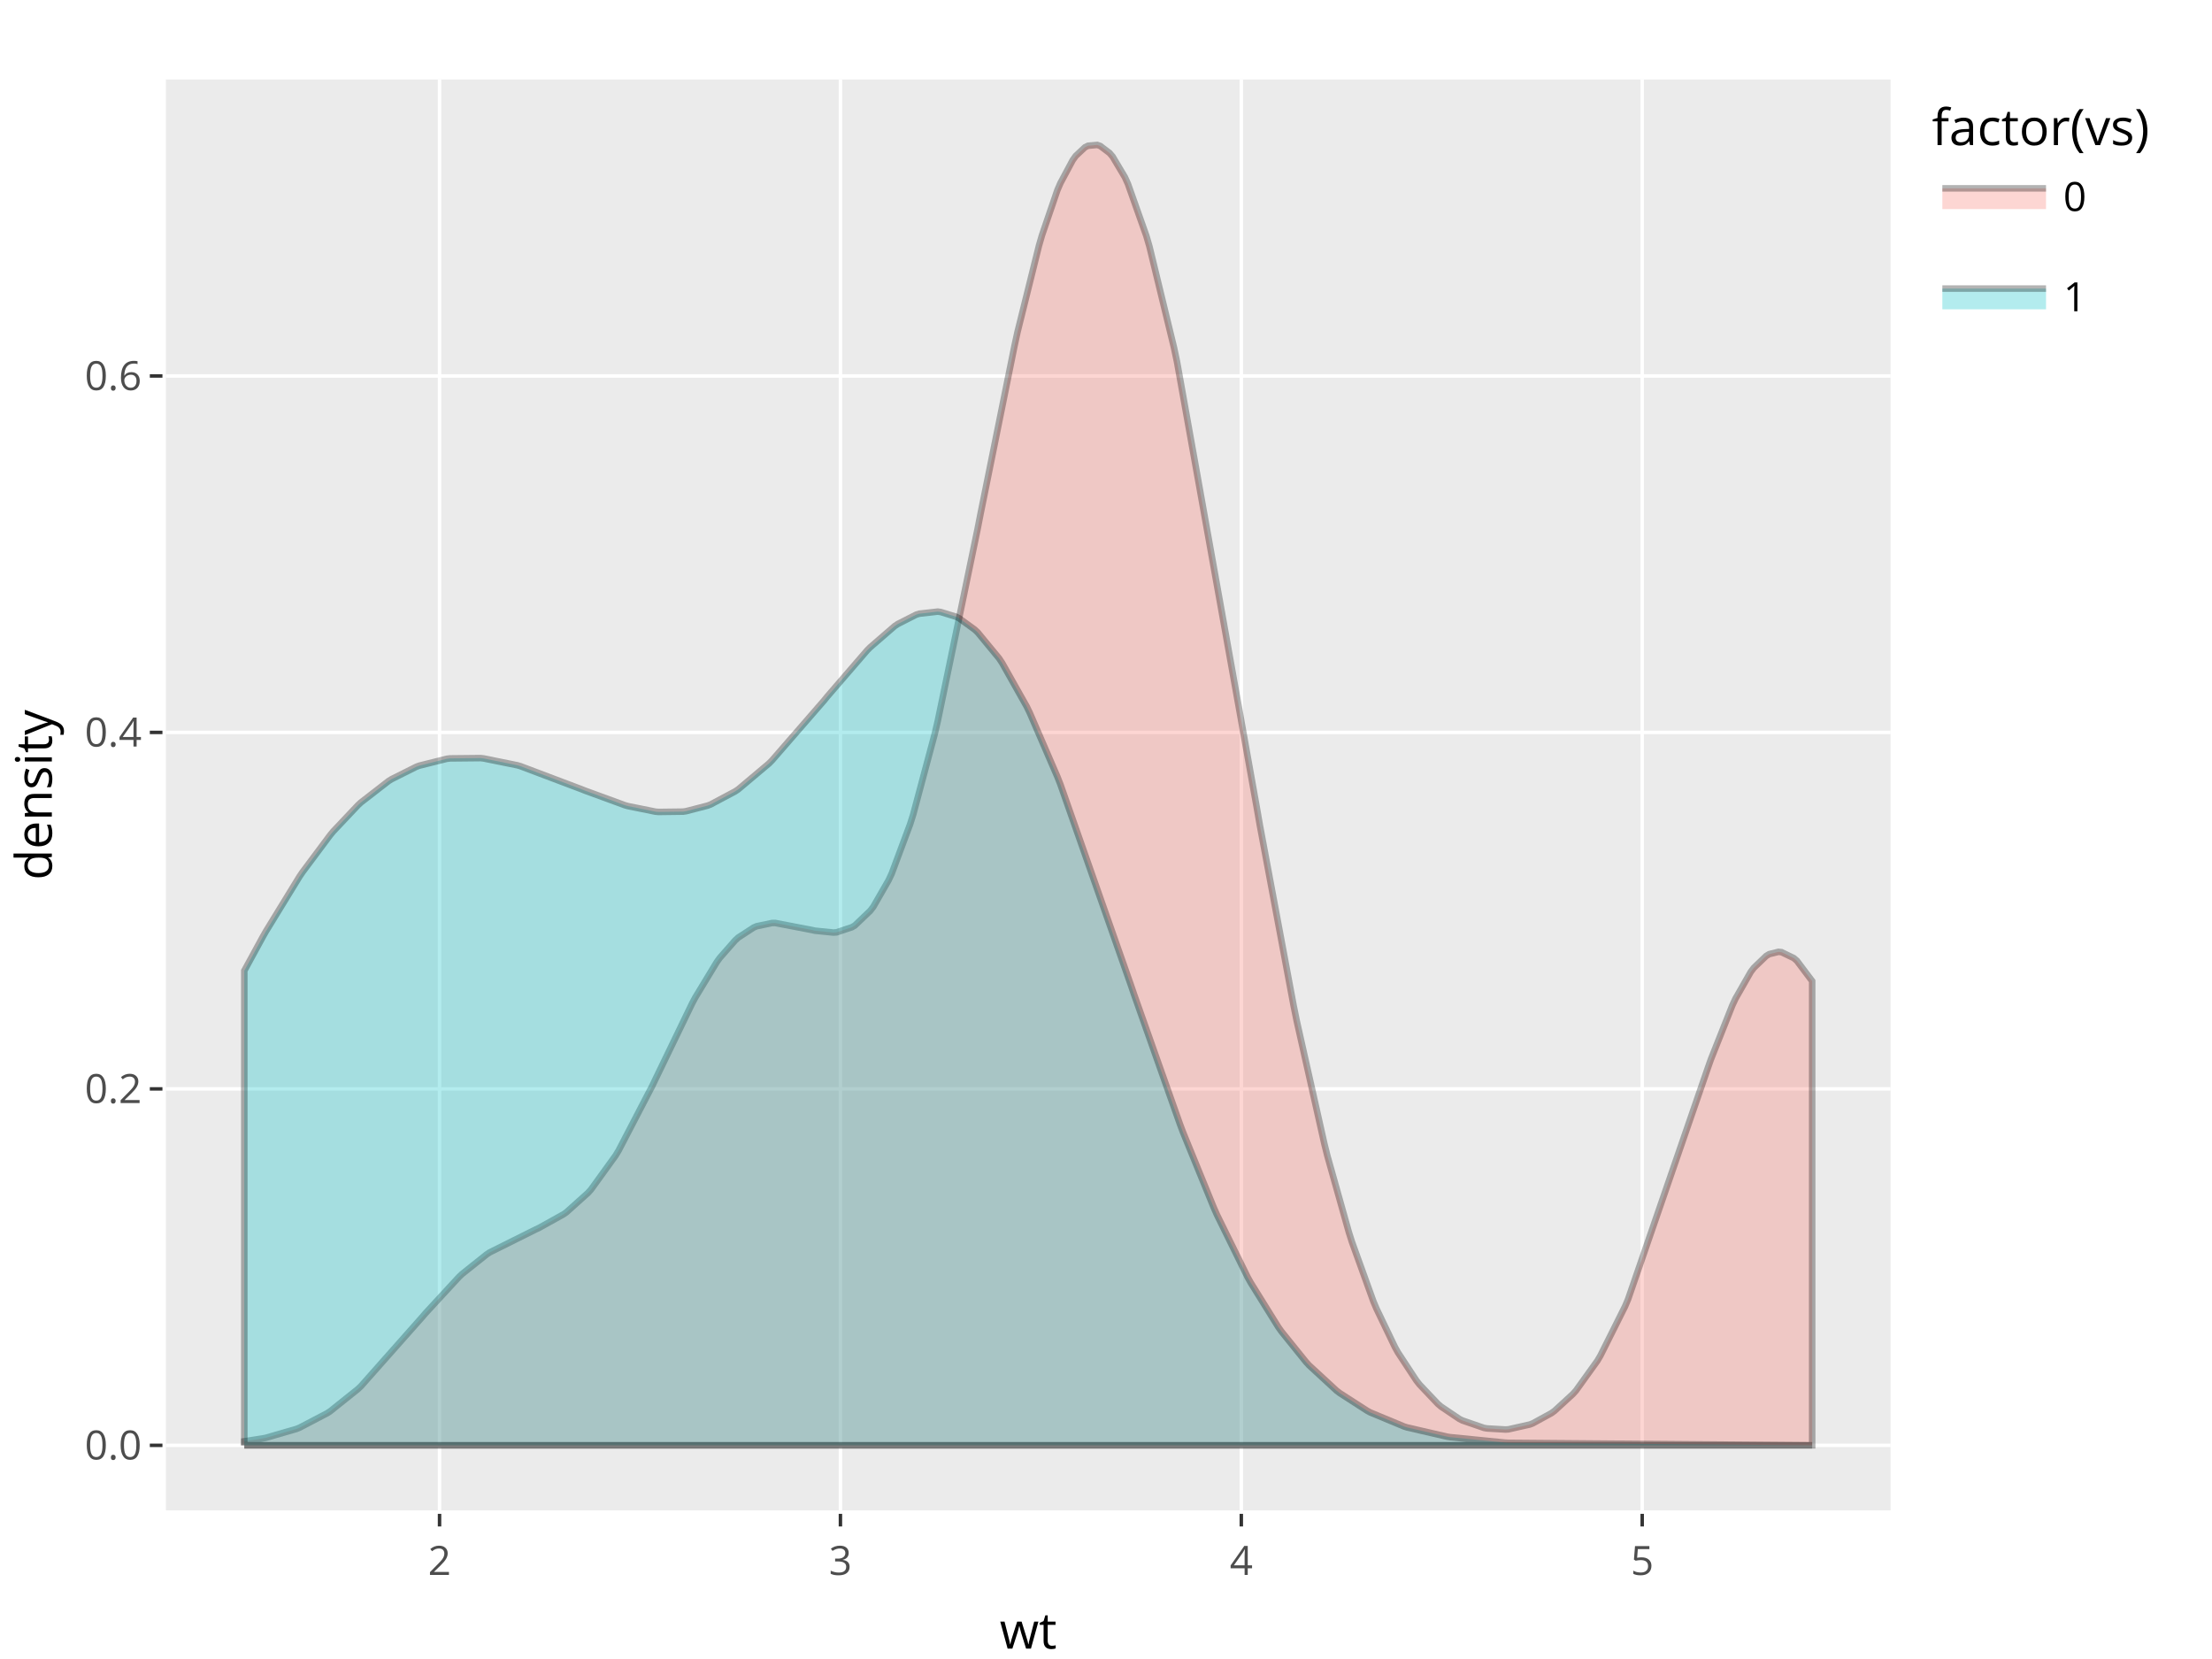
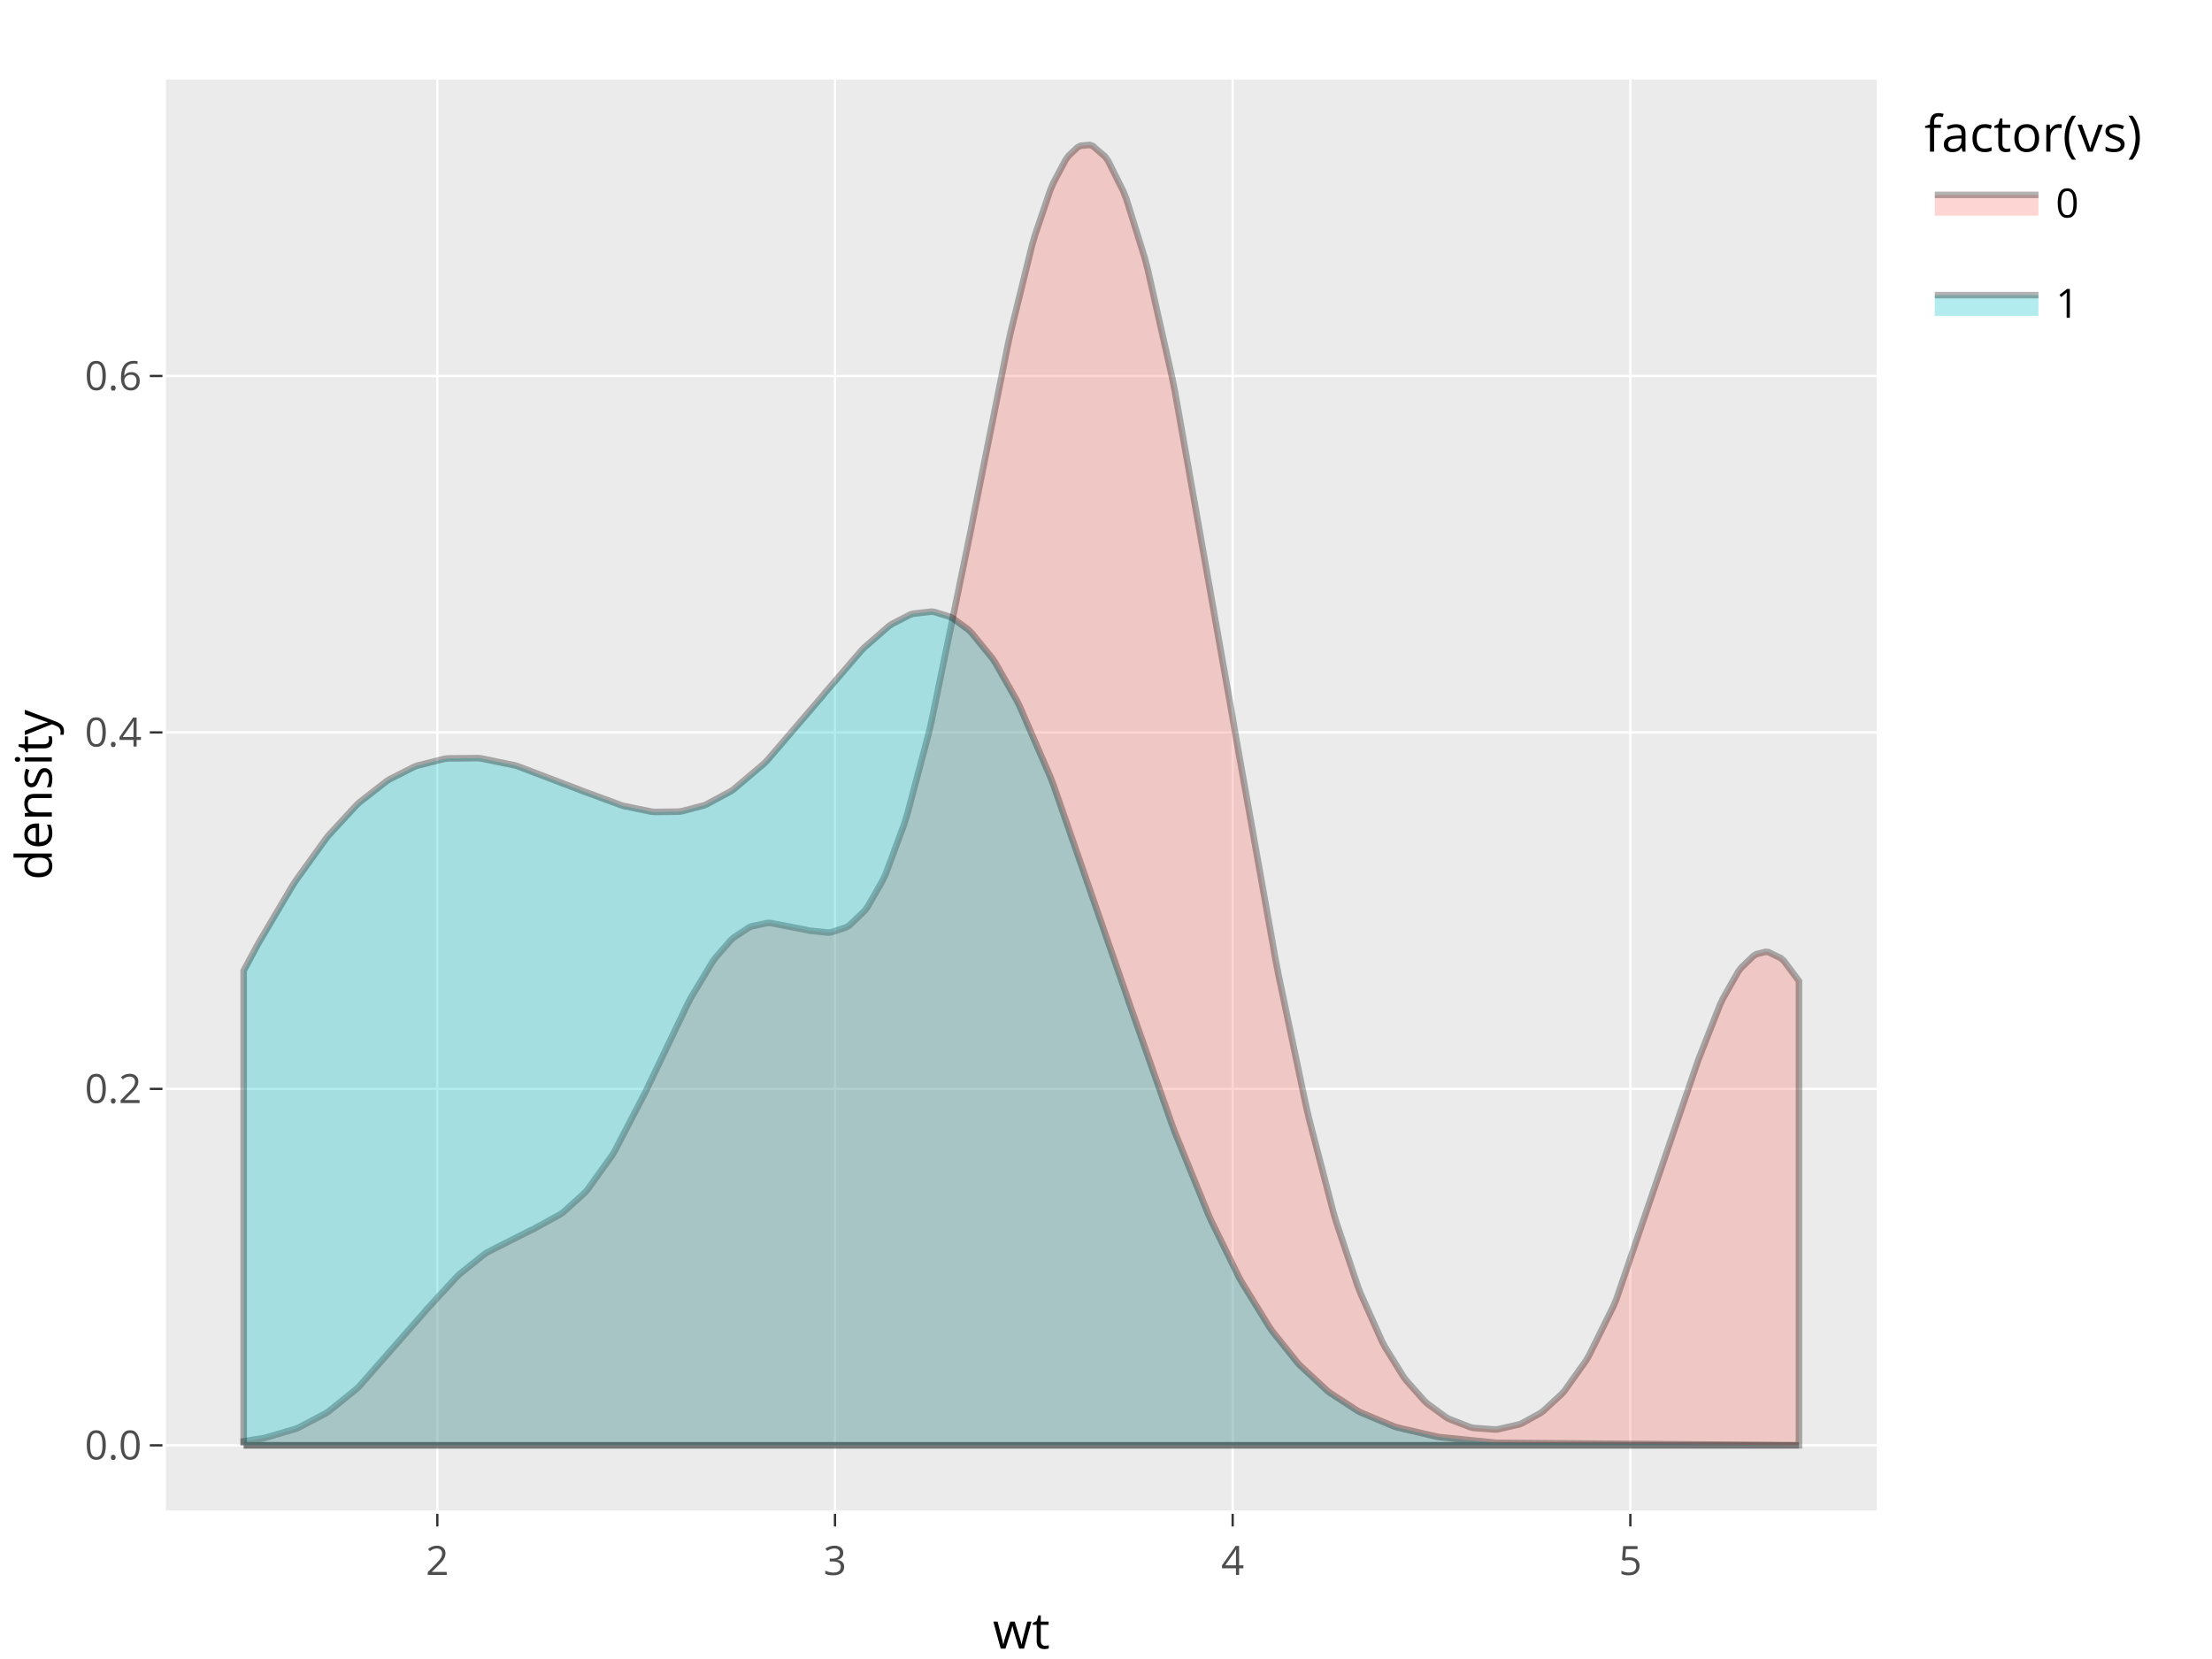
<svg xmlns="http://www.w3.org/2000/svg" class="main-svg" width="640" height="480" style="" viewBox="0 0 640 480">
  <rect x="0" y="0" width="640" height="480" style="fill: rgb(255, 255, 255); fill-opacity: 1;" />
  <defs id="defs-">
    <g class="clips">
      <clipPath id="clipxyplot" class="plotclip">
-         <rect width="499" height="414" />
+         <rect width="495" height="414" />
      </clipPath>
      <clipPath class="axesclip" id="clipx">
-         <rect x="48" y="0" width="499" height="480" />
+         <rect x="48" y="0" width="495" height="480" />
      </clipPath>
      <clipPath class="axesclip" id="clipy">
        <rect x="0" y="23" width="640" height="414" />
      </clipPath>
      <clipPath class="axesclip" id="clipxy">
-         <rect x="48" y="23" width="499" height="414" />
+         <rect x="48" y="23" width="495" height="414" />
      </clipPath>
    </g>
    <g class="gradients" />
    <g class="patterns" />
  </defs>
  <g class="bglayer">
-     <rect class="bg" x="48" y="23" width="499" height="414" style="fill: rgb(235, 235, 235); fill-opacity: 1; stroke-width: 0;" />
+     <rect class="bg" x="48" y="23" width="495" height="414" style="fill: rgb(235, 235, 235); fill-opacity: 1; stroke-width: 0;" />
  </g>
  <g class="layer-below">
    <g class="imagelayer" />
-     <g class="shapelayer">
-       <path data-index="0" fill-rule="evenodd" d="M48,437H547V23H48Z" style="opacity: 1; stroke: rgb(0, 0, 0); stroke-opacity: 0; fill: rgb(0, 0, 0); fill-opacity: 0; stroke-width: 0px;" />
-     </g>
+     <g class="shapelayer" />
  </g>
  <g class="cartesianlayer">
    <g class="subplot xy">
      <g class="layer-subplot">
        <g class="shapelayer" />
        <g class="imagelayer" />
      </g>
+       <g class="minor-gridlayer">
+         <g class="x" />
+         <g class="y" />
+       </g>
      <g class="gridlayer">
        <g class="x">
-           <path class="xgrid crisp" transform="translate(127.17,0)" d="M0,23v414" style="stroke: rgb(255, 255, 255); stroke-opacity: 1; stroke-width: 1px;" />
-           <path class="xgrid crisp" transform="translate(243.16,0)" d="M0,23v414" style="stroke: rgb(255, 255, 255); stroke-opacity: 1; stroke-width: 1px;" />
-           <path class="xgrid crisp" transform="translate(359.15,0)" d="M0,23v414" style="stroke: rgb(255, 255, 255); stroke-opacity: 1; stroke-width: 1px;" />
-           <path class="xgrid crisp" transform="translate(475.14,0)" d="M0,23v414" style="stroke: rgb(255, 255, 255); stroke-opacity: 1; stroke-width: 1px;" />
+           <path class="xgrid crisp" transform="translate(126.53,0)" d="M0,23v414" style="stroke: rgb(255, 255, 255); stroke-opacity: 1; stroke-width: 0.664px;" />
+           <path class="xgrid crisp" transform="translate(241.59,0)" d="M0,23v414" style="stroke: rgb(255, 255, 255); stroke-opacity: 1; stroke-width: 0.664px;" />
+           <path class="xgrid crisp" transform="translate(356.65,0)" d="M0,23v414" style="stroke: rgb(255, 255, 255); stroke-opacity: 1; stroke-width: 0.664px;" />
+           <path class="xgrid crisp" transform="translate(471.71,0)" d="M0,23v414" style="stroke: rgb(255, 255, 255); stroke-opacity: 1; stroke-width: 0.664px;" />
        </g>
        <g class="y">
-           <path class="ygrid crisp" transform="translate(0,418.18)" d="M48,0h499" style="stroke: rgb(255, 255, 255); stroke-opacity: 1; stroke-width: 1px;" />
-           <path class="ygrid crisp" transform="translate(0,315.05)" d="M48,0h499" style="stroke: rgb(255, 255, 255); stroke-opacity: 1; stroke-width: 1px;" />
-           <path class="ygrid crisp" transform="translate(0,211.91)" d="M48,0h499" style="stroke: rgb(255, 255, 255); stroke-opacity: 1; stroke-width: 1px;" />
-           <path class="ygrid crisp" transform="translate(0,108.78)" d="M48,0h499" style="stroke: rgb(255, 255, 255); stroke-opacity: 1; stroke-width: 1px;" />
+           <path class="ygrid crisp" transform="translate(0,418.18)" d="M48,0h495" style="stroke: rgb(255, 255, 255); stroke-opacity: 1; stroke-width: 0.664px;" />
+           <path class="ygrid crisp" transform="translate(0,315.05)" d="M48,0h495" style="stroke: rgb(255, 255, 255); stroke-opacity: 1; stroke-width: 0.664px;" />
+           <path class="ygrid crisp" transform="translate(0,211.91)" d="M48,0h495" style="stroke: rgb(255, 255, 255); stroke-opacity: 1; stroke-width: 0.664px;" />
+           <path class="ygrid crisp" transform="translate(0,108.78)" d="M48,0h495" style="stroke: rgb(255, 255, 255); stroke-opacity: 1; stroke-width: 0.664px;" />
        </g>
      </g>
      <g class="zerolinelayer" />
      <path class="xlines-below" />
      <path class="ylines-below" />
      <g class="overlines-below" />
      <g class="xaxislayer-below" />
      <g class="yaxislayer-below" />
      <g class="overaxes-below" />
      <g class="plot" transform="translate(48,23)" clip-path="url(#clipxyplot)">
        <g class="scatterlayer mlayer">
          <g class="trace scatter trace-vdiffr-plotly-1" style="stroke-miterlimit: 2; opacity: 1;">
            <g class="fills">
              <g>
-                 <path class="js-fill" d="M22.68,395.18L476.32,395.18L476.32,260.86L471.88,254.96L470.99,254.2L467.44,252.49L466.55,252.4L463.89,253.06L463,253.6L459.45,257.01L458.56,258.18L454.12,265.96L453.24,267.84L447.02,283.49L446.13,286.02L423.05,352.92L422.17,355L415.06,369.21L414.18,370.71L407.96,379.37L407.07,380.36L401.75,385.24L400.86,385.88L395.53,388.8L394.65,389.15L388.43,390.55L387.54,390.6L382.22,390.29L381.33,390.13L375.12,387.99L374.23,387.54L368.9,383.95L368.01,383.18L362.69,377.56L361.8,376.43L356.47,368.32L355.59,366.74L350.26,355.65L349.37,353.54L343.16,336.33L342.27,333.53L336.05,311.42L335.17,307.89L327.18,272.36L326.29,267.99L316.52,215.8L315.64,210.74L292.56,81.76L291.67,77.56L284.57,48.32L283.68,45.26L278.35,30.22L277.46,28.25L273.91,22.3L273.03,21.27L270.36,19.25L269.47,18.93L266.81,19.17L265.92,19.61L263.26,22.1L262.37,23.34L258.82,29.97L257.93,32.03L253.49,45.03L252.61,48.06L246.39,73.1L245.51,77.14L235.74,125.48L234.85,130.04L223.31,185.68L222.42,189.45L216.21,212.68L215.32,215.49L210,229.75L209.11,231.66L204.67,239.38L203.78,240.53L199.34,244.77L198.45,245.29L194.02,246.76L193.13,246.82L187.8,246.28L186.91,246.08L176.26,244.04L175.37,244.06L170.93,244.99L170.05,245.37L165.61,248.26L164.72,249.07L160.28,254.12L159.39,255.35L153.18,265.59L152.29,267.25L141.64,289.26L140.75,291.13L130.99,309.88L130.1,311.35L123,321.17L122.11,322.16L115.89,327.74L115.01,328.35L107.91,332.3L107.02,332.71L93.7,339.35L92.81,339.94L85.71,345.6L84.82,346.44L75.06,357.02L74.17,358.06L56.42,378.09L55.53,378.93L47.54,385.32L46.65,385.9L38.66,390.08L37.77,390.44L28.9,393.01L28.01,393.18L22.68,394.01L22.68,395.18Z" style="fill: rgb(248, 118, 109); fill-opacity: 0.3; stroke-width: 0;" />
+                 <path class="js-fill" d="M22.5,395.18L472.5,395.18L472.5,260.86L468.1,254.96L467.22,254.2L463.69,252.49L462.81,252.4L460.17,253.06L459.29,253.6L455.77,257.01L454.89,258.18L450.48,265.96L449.6,267.84L443.44,283.49L442.56,286.02L419.66,352.92L418.78,355L411.74,369.21L410.86,370.71L404.69,379.37L403.81,380.36L398.53,385.24L397.65,385.88L392.36,388.8L391.48,389.15L385.32,390.55L384.44,390.6L378.27,390.13L377.39,389.93L371.23,387.54L370.35,387.04L365.06,383.18L364.18,382.38L358.9,376.43L358.02,375.25L352.73,366.74L351.85,365.08L345.69,351.32L344.81,349.04L338.64,330.66L337.76,327.66L330.72,300.59L329.84,296.81L321.91,259.08L321.03,254.5L309.58,190.22L308.7,185.04L291.97,90.43L291.09,86.05L284.05,54.84L283.17,51.49L277.88,34.55L277,32.32L272.6,23.51L271.72,22.3L268.19,19.25L267.31,18.93L264.67,19.17L263.79,19.61L261.15,22.1L260.27,23.34L256.75,29.97L255.87,32.03L251.46,45.03L250.58,48.06L244.42,73.1L243.54,77.14L233.85,125.48L232.97,130.04L221.52,185.68L220.64,189.45L214.48,212.68L213.6,215.49L208.31,229.75L207.43,231.66L203.03,239.38L202.15,240.53L197.74,244.77L196.86,245.29L192.46,246.76L191.58,246.82L186.3,246.28L185.42,246.08L174.85,244.04L173.97,244.06L169.56,244.99L168.68,245.37L164.28,248.26L163.4,249.07L159,254.12L158.12,255.35L151.95,265.59L151.07,267.25L139.62,291.13L138.74,292.98L129.94,309.88L129.06,311.35L122.01,321.17L121.13,322.16L114.97,327.74L114.09,328.35L106.16,332.71L105.28,333.1L92.95,339.35L92.07,339.94L85.02,345.6L84.14,346.44L75.34,355.97L74.46,357.02L55.96,378.09L55.08,378.93L47.16,385.32L46.28,385.9L38.35,390.08L37.47,390.44L28.66,393.01L27.78,393.18L22.5,394.01L22.5,395.18Z" style="fill: rgb(248, 118, 109); fill-opacity: 0.3; stroke-width: 0;" />
              </g>
            </g>
            <g class="errorbars" />
            <g class="lines">
-               <path class="js-line" d="M22.68,395.18L476.32,395.18L476.32,260.86L471.88,254.96L470.99,254.2L467.44,252.49L466.55,252.4L463.89,253.06L463,253.6L459.45,257.01L458.56,258.18L454.12,265.96L453.24,267.84L447.02,283.49L446.13,286.02L423.05,352.92L422.17,355L415.06,369.21L414.18,370.71L407.96,379.37L407.07,380.36L401.75,385.24L400.86,385.88L395.53,388.8L394.65,389.15L388.43,390.55L387.54,390.6L382.22,390.29L381.33,390.13L375.12,387.99L374.23,387.54L368.9,383.95L368.01,383.18L362.69,377.56L361.8,376.43L356.47,368.32L355.59,366.74L350.26,355.65L349.37,353.54L343.16,336.33L342.27,333.53L336.05,311.42L335.17,307.89L327.18,272.36L326.29,267.99L316.52,215.8L315.64,210.74L292.56,81.76L291.67,77.56L284.57,48.32L283.68,45.26L278.35,30.22L277.46,28.25L273.91,22.3L273.03,21.27L270.36,19.25L269.47,18.93L266.81,19.17L265.92,19.61L263.26,22.1L262.37,23.34L258.82,29.97L257.93,32.03L253.49,45.03L252.61,48.06L246.39,73.1L245.51,77.14L235.74,125.48L234.85,130.04L223.31,185.68L222.42,189.45L216.21,212.68L215.32,215.49L210,229.75L209.11,231.66L204.67,239.38L203.78,240.53L199.34,244.77L198.45,245.29L194.02,246.76L193.13,246.82L187.8,246.28L186.91,246.08L176.26,244.04L175.37,244.06L170.93,244.99L170.05,245.37L165.61,248.26L164.72,249.07L160.28,254.12L159.39,255.35L153.18,265.59L152.29,267.25L141.64,289.26L140.75,291.13L130.99,309.88L130.1,311.35L123,321.17L122.11,322.16L115.89,327.74L115.01,328.35L107.91,332.3L107.02,332.71L93.7,339.35L92.81,339.94L85.71,345.6L84.82,346.44L75.06,357.02L74.17,358.06L56.42,378.09L55.53,378.93L47.54,385.32L46.65,385.9L38.66,390.08L37.77,390.44L28.9,393.01L28.01,393.18L22.68,394.01L22.68,395.18" style="vector-effect: non-scaling-stroke; fill: none; stroke: rgb(0, 0, 0); stroke-opacity: 0.3; stroke-width: 1.89px; opacity: 1;" />
+               <path class="js-line" d="M22.5,395.18L472.5,395.18L472.5,260.86L468.1,254.96L467.22,254.2L463.69,252.49L462.81,252.4L460.17,253.06L459.29,253.6L455.77,257.01L454.89,258.18L450.48,265.96L449.6,267.84L443.44,283.49L442.56,286.02L419.66,352.92L418.78,355L411.74,369.21L410.86,370.71L404.69,379.37L403.81,380.36L398.53,385.24L397.65,385.88L392.36,388.8L391.48,389.15L385.32,390.55L384.44,390.6L378.27,390.13L377.39,389.93L371.23,387.54L370.35,387.04L365.06,383.18L364.18,382.38L358.9,376.43L358.02,375.25L352.73,366.74L351.85,365.08L345.69,351.32L344.81,349.04L338.64,330.66L337.76,327.66L330.72,300.59L329.84,296.81L321.91,259.08L321.03,254.5L309.58,190.22L308.7,185.04L291.97,90.43L291.09,86.05L284.05,54.84L283.17,51.49L277.88,34.55L277,32.32L272.6,23.51L271.72,22.3L268.19,19.25L267.31,18.93L264.67,19.17L263.79,19.61L261.15,22.1L260.27,23.34L256.75,29.97L255.87,32.03L251.46,45.03L250.58,48.06L244.42,73.1L243.54,77.14L233.85,125.48L232.97,130.04L221.52,185.68L220.64,189.45L214.48,212.68L213.6,215.49L208.31,229.75L207.43,231.66L203.03,239.38L202.15,240.53L197.74,244.77L196.86,245.29L192.46,246.76L191.58,246.82L186.3,246.28L185.42,246.08L174.85,244.04L173.97,244.06L169.56,244.99L168.68,245.37L164.28,248.26L163.4,249.07L159,254.12L158.12,255.35L151.95,265.59L151.07,267.25L139.62,291.13L138.74,292.98L129.94,309.88L129.06,311.35L122.01,321.17L121.13,322.16L114.97,327.74L114.09,328.35L106.16,332.71L105.28,333.1L92.95,339.35L92.07,339.94L85.02,345.6L84.14,346.44L75.34,355.97L74.46,357.02L55.96,378.09L55.08,378.93L47.16,385.32L46.28,385.9L38.35,390.08L37.47,390.44L28.66,393.01L27.78,393.18L22.5,394.01L22.5,395.18" style="vector-effect: none; fill: none; stroke: rgb(0, 0, 0); stroke-opacity: 0.3; stroke-width: 1.89px; opacity: 1;" />
            </g>
            <g class="points" />
            <g class="text" />
          </g>
          <g class="trace scatter trace-vdiffr-plotly-2" style="stroke-miterlimit: 2; opacity: 1;">
            <g class="fills">
              <g>
-                 <path class="js-fill" d="M22.68,395.18L476.32,395.18L388.43,394.45L387.54,394.4L371.56,392.81L370.68,392.67L359.14,390.01L358.25,389.73L348.48,385.67L347.6,385.2L339.61,380.05L338.72,379.37L330.73,372L329.84,371.02L322.74,362.21L321.85,360.95L313.86,348.1L312.97,346.5L304.1,328.47L303.21,326.46L294.33,304.71L293.44,302.36L280.13,264.74L279.24,262.12L258.82,203.98L257.93,201.72L249.94,183.24L249.06,181.42L241.95,168.81L241.07,167.48L234.85,159.94L233.96,159.12L229.53,155.9L228.64,155.45L224.2,154.08L223.31,153.96L217.99,154.56L217.1,154.83L211.77,157.54L210.88,158.13L203.78,164.28L202.89,165.17L191.35,178.54L190.47,179.63L175.37,197.01L174.49,197.9L165.61,205.37L164.72,205.97L157.62,209.75L156.73,210.09L150.52,211.7L149.63,211.83L142.53,211.92L141.64,211.84L133.65,210.22L132.76,209.96L121.22,205.74L120.33,205.38L102.58,198.68L101.69,198.42L91.93,196.44L91.04,196.34L82.16,196.43L81.27,196.54L73.28,198.54L72.4,198.88L65.29,202.44L64.41,202.99L56.42,209.18L55.53,210.01L48.43,217.53L47.54,218.6L39.55,229.3L38.66,230.61L28.9,246.53L28.01,248.1L22.68,257.87L22.68,395.18Z" style="fill: rgb(0, 191, 196); fill-opacity: 0.3; stroke-width: 0;" />
+                 <path class="js-fill" d="M22.5,395.18L472.5,395.18L385.32,394.45L384.44,394.4L368.59,392.81L367.71,392.67L356.26,390.01L355.38,389.73L345.69,385.67L344.81,385.2L336.88,380.05L336,379.37L328.08,372L327.2,371.02L320.15,362.21L319.27,360.95L311.35,348.1L310.46,346.5L302.54,330.42L301.66,328.47L291.97,304.71L291.09,302.36L278.76,267.34L277.88,264.74L256.75,203.98L255.87,201.72L247.06,181.42L246.18,179.66L240.01,168.81L239.13,167.48L232.97,159.94L232.09,159.12L227.69,155.9L226.81,155.45L222.4,154.08L221.52,153.96L216.24,154.56L215.36,154.83L210.07,157.54L209.19,158.13L202.15,164.28L201.27,165.17L190.7,177.45L189.82,178.54L173.97,197.01L173.09,197.9L164.28,205.37L163.4,205.97L156.36,209.75L155.47,210.09L149.31,211.7L148.43,211.83L141.38,211.92L140.5,211.84L132.58,210.22L131.7,209.96L120.25,205.74L119.37,205.38L101.76,198.68L100.88,198.42L91.19,196.44L90.31,196.34L81.5,196.43L80.62,196.54L72.7,198.54L71.82,198.88L64.77,202.44L63.89,202.99L55.96,209.18L55.08,210.01L47.16,218.6L46.28,219.68L37.47,231.94L36.59,233.31L26.9,249.69L26.02,251.29L22.5,257.87L22.5,395.18Z" style="fill: rgb(0, 191, 196); fill-opacity: 0.3; stroke-width: 0;" />
              </g>
            </g>
            <g class="errorbars" />
            <g class="lines">
-               <path class="js-line" d="M22.68,395.18L476.32,395.18L388.43,394.45L387.54,394.4L371.56,392.81L370.68,392.67L359.14,390.01L358.25,389.73L348.48,385.67L347.6,385.2L339.61,380.05L338.72,379.37L330.73,372L329.84,371.02L322.74,362.21L321.85,360.95L313.86,348.1L312.97,346.5L304.1,328.47L303.21,326.46L294.33,304.71L293.44,302.36L280.13,264.74L279.24,262.12L258.82,203.98L257.93,201.72L249.94,183.24L249.06,181.42L241.95,168.81L241.07,167.48L234.85,159.94L233.96,159.12L229.53,155.9L228.64,155.45L224.2,154.08L223.31,153.96L217.99,154.56L217.1,154.83L211.77,157.54L210.88,158.13L203.78,164.28L202.89,165.17L191.35,178.54L190.47,179.63L175.37,197.01L174.49,197.9L165.61,205.37L164.72,205.97L157.62,209.75L156.73,210.09L150.52,211.7L149.63,211.83L142.53,211.92L141.64,211.84L133.65,210.22L132.76,209.96L121.22,205.74L120.33,205.38L102.58,198.68L101.69,198.42L91.93,196.44L91.04,196.34L82.16,196.43L81.27,196.54L73.28,198.54L72.4,198.88L65.29,202.44L64.41,202.99L56.42,209.18L55.53,210.01L48.43,217.53L47.54,218.6L39.55,229.3L38.66,230.61L28.9,246.53L28.01,248.1L22.68,257.87L22.68,395.18" style="vector-effect: non-scaling-stroke; fill: none; stroke: rgb(0, 0, 0); stroke-opacity: 0.3; stroke-width: 1.89px; opacity: 1;" />
+               <path class="js-line" d="M22.5,395.18L472.5,395.18L385.32,394.45L384.44,394.4L368.59,392.81L367.71,392.67L356.26,390.01L355.38,389.73L345.69,385.67L344.81,385.2L336.88,380.05L336,379.37L328.08,372L327.2,371.02L320.15,362.21L319.27,360.95L311.35,348.1L310.46,346.5L302.54,330.42L301.66,328.47L291.97,304.71L291.09,302.36L278.76,267.34L277.88,264.74L256.75,203.98L255.87,201.72L247.06,181.42L246.18,179.66L240.01,168.81L239.13,167.48L232.97,159.94L232.09,159.12L227.69,155.9L226.81,155.45L222.4,154.08L221.52,153.96L216.24,154.56L215.36,154.83L210.07,157.54L209.19,158.13L202.15,164.28L201.27,165.17L190.7,177.45L189.82,178.54L173.97,197.01L173.09,197.9L164.28,205.37L163.4,205.97L156.36,209.75L155.47,210.09L149.31,211.7L148.43,211.83L141.38,211.92L140.5,211.84L132.58,210.22L131.7,209.96L120.25,205.74L119.37,205.38L101.76,198.68L100.88,198.42L91.19,196.44L90.31,196.34L81.5,196.43L80.62,196.54L72.7,198.54L71.82,198.88L64.77,202.44L63.89,202.99L55.96,209.18L55.08,210.01L47.16,218.6L46.28,219.68L37.47,231.94L36.59,233.31L26.9,249.69L26.02,251.29L22.5,257.87L22.5,395.18" style="vector-effect: none; fill: none; stroke: rgb(0, 0, 0); stroke-opacity: 0.3; stroke-width: 1.89px; opacity: 1;" />
            </g>
            <g class="points" />
            <g class="text" />
          </g>
        </g>
      </g>
      <g class="overplot" />
      <path class="xlines-above crisp" d="" style="fill: none; stroke-width: 1px; stroke: rgb(0, 0, 0); stroke-opacity: 0;" />
      <path class="ylines-above crisp" d="" style="fill: none; stroke-width: 1px; stroke: rgb(0, 0, 0); stroke-opacity: 0;" />
      <g class="overlines-above" />
      <g class="xaxislayer-above">
-         <path class="xtick ticks crisp" d="M0,438v3.653" transform="translate(127.17,0)" style="stroke: rgb(51, 51, 51); stroke-opacity: 1; stroke-width: 1px;" />
-         <path class="xtick ticks crisp" d="M0,438v3.653" transform="translate(243.16,0)" style="stroke: rgb(51, 51, 51); stroke-opacity: 1; stroke-width: 1px;" />
-         <path class="xtick ticks crisp" d="M0,438v3.653" transform="translate(359.15,0)" style="stroke: rgb(51, 51, 51); stroke-opacity: 1; stroke-width: 1px;" />
-         <path class="xtick ticks crisp" d="M0,438v3.653" transform="translate(475.14,0)" style="stroke: rgb(51, 51, 51); stroke-opacity: 1; stroke-width: 1px;" />
-         <g class="xtick">
-           <text text-anchor="middle" x="0" y="455.68" transform="translate(127.17,0)" style="font-family: 'Open Sans', verdana, arial, sans-serif; font-size: 11.69px; fill: rgb(77, 77, 77); fill-opacity: 1; white-space: pre; opacity: 1;">2</text>
-         </g>
-         <g class="xtick">
-           <text text-anchor="middle" x="0" y="455.68" style="font-family: 'Open Sans', verdana, arial, sans-serif; font-size: 11.69px; fill: rgb(77, 77, 77); fill-opacity: 1; white-space: pre; opacity: 1;" transform="translate(243.16,0)">3</text>
-         </g>
-         <g class="xtick">
-           <text text-anchor="middle" x="0" y="455.68" style="font-family: 'Open Sans', verdana, arial, sans-serif; font-size: 11.69px; fill: rgb(77, 77, 77); fill-opacity: 1; white-space: pre; opacity: 1;" transform="translate(359.15,0)">4</text>
-         </g>
-         <g class="xtick">
-           <text text-anchor="middle" x="0" y="455.68" style="font-family: 'Open Sans', verdana, arial, sans-serif; font-size: 11.69px; fill: rgb(77, 77, 77); fill-opacity: 1; white-space: pre; opacity: 1;" transform="translate(475.14,0)">5</text>
+         <path class="xtick ticks crisp" d="M0,438v3.653" transform="translate(126.53,0)" style="stroke: rgb(51, 51, 51); stroke-opacity: 1; stroke-width: 0.664px;" />
+         <path class="xtick ticks crisp" d="M0,438v3.653" transform="translate(241.59,0)" style="stroke: rgb(51, 51, 51); stroke-opacity: 1; stroke-width: 0.664px;" />
+         <path class="xtick ticks crisp" d="M0,438v3.653" transform="translate(356.65,0)" style="stroke: rgb(51, 51, 51); stroke-opacity: 1; stroke-width: 0.664px;" />
+         <path class="xtick ticks crisp" d="M0,438v3.653" transform="translate(471.71,0)" style="stroke: rgb(51, 51, 51); stroke-opacity: 1; stroke-width: 0.664px;" />
+         <g class="xtick">
+           <text text-anchor="middle" x="0" y="455.68" transform="translate(126.53,0)" style="font-family: 'Open Sans', verdana, arial, sans-serif; font-size: 11.69px; fill: rgb(77, 77, 77); fill-opacity: 1; white-space: pre; opacity: 1;">2</text>
+         </g>
+         <g class="xtick">
+           <text text-anchor="middle" x="0" y="455.68" style="font-family: 'Open Sans', verdana, arial, sans-serif; font-size: 11.69px; fill: rgb(77, 77, 77); fill-opacity: 1; white-space: pre; opacity: 1;" transform="translate(241.59,0)">3</text>
+         </g>
+         <g class="xtick">
+           <text text-anchor="middle" x="0" y="455.68" style="font-family: 'Open Sans', verdana, arial, sans-serif; font-size: 11.69px; fill: rgb(77, 77, 77); fill-opacity: 1; white-space: pre; opacity: 1;" transform="translate(356.65,0)">4</text>
+         </g>
+         <g class="xtick">
+           <text text-anchor="middle" x="0" y="455.68" style="font-family: 'Open Sans', verdana, arial, sans-serif; font-size: 11.69px; fill: rgb(77, 77, 77); fill-opacity: 1; white-space: pre; opacity: 1;" transform="translate(471.71,0)">5</text>
        </g>
      </g>
      <g class="yaxislayer-above">
-         <path class="ytick ticks crisp" d="M47,0h-3.653" transform="translate(0,418.18)" style="stroke: rgb(51, 51, 51); stroke-opacity: 1; stroke-width: 1px;" />
-         <path class="ytick ticks crisp" d="M47,0h-3.653" transform="translate(0,315.05)" style="stroke: rgb(51, 51, 51); stroke-opacity: 1; stroke-width: 1px;" />
-         <path class="ytick ticks crisp" d="M47,0h-3.653" transform="translate(0,211.91)" style="stroke: rgb(51, 51, 51); stroke-opacity: 1; stroke-width: 1px;" />
-         <path class="ytick ticks crisp" d="M47,0h-3.653" transform="translate(0,108.78)" style="stroke: rgb(51, 51, 51); stroke-opacity: 1; stroke-width: 1px;" />
+         <path class="ytick ticks crisp" d="M47,0h-3.653" transform="translate(0,418.18)" style="stroke: rgb(51, 51, 51); stroke-opacity: 1; stroke-width: 0.664px;" />
+         <path class="ytick ticks crisp" d="M47,0h-3.653" transform="translate(0,315.05)" style="stroke: rgb(51, 51, 51); stroke-opacity: 1; stroke-width: 0.664px;" />
+         <path class="ytick ticks crisp" d="M47,0h-3.653" transform="translate(0,211.91)" style="stroke: rgb(51, 51, 51); stroke-opacity: 1; stroke-width: 0.664px;" />
+         <path class="ytick ticks crisp" d="M47,0h-3.653" transform="translate(0,108.78)" style="stroke: rgb(51, 51, 51); stroke-opacity: 1; stroke-width: 0.664px;" />
        <g class="ytick">
          <text text-anchor="end" x="41.009" y="4.091" transform="translate(0,418.18)" style="font-family: 'Open Sans', verdana, arial, sans-serif; font-size: 11.69px; fill: rgb(77, 77, 77); fill-opacity: 1; white-space: pre; opacity: 1;">0.0</text>
        </g>
        <g class="ytick">
          <text text-anchor="end" x="41.009" y="4.091" style="font-family: 'Open Sans', verdana, arial, sans-serif; font-size: 11.69px; fill: rgb(77, 77, 77); fill-opacity: 1; white-space: pre; opacity: 1;" transform="translate(0,315.05)">0.2</text>
        </g>
        <g class="ytick">
          <text text-anchor="end" x="41.009" y="4.091" style="font-family: 'Open Sans', verdana, arial, sans-serif; font-size: 11.69px; fill: rgb(77, 77, 77); fill-opacity: 1; white-space: pre; opacity: 1;" transform="translate(0,211.91)">0.4</text>
        </g>
        <g class="ytick">
          <text text-anchor="end" x="41.009" y="4.091" style="font-family: 'Open Sans', verdana, arial, sans-serif; font-size: 11.69px; fill: rgb(77, 77, 77); fill-opacity: 1; white-space: pre; opacity: 1;" transform="translate(0,108.78)">0.6</text>
        </g>
      </g>
      <g class="overaxes-above" />
    </g>
  </g>
  <g class="polarlayer" />
  <g class="smithlayer" />
  <g class="ternarylayer" />
  <g class="geolayer" />
  <g class="funnelarealayer" />
  <g class="pielayer" />
  <g class="iciclelayer" />
  <g class="treemaplayer" />
  <g class="sunburstlayer" />
  <g class="glimages" />
  <defs id="topdefs-">
    <g class="clips" />
    <clipPath id="legend">
-       <rect width="76" height="77" x="0" y="0" />
+       <rect width="76.22" height="77.22" x="1.89" y="1.89" />
    </clipPath>
  </defs>
  <g class="layer-above">
    <g class="imagelayer" />
    <g class="shapelayer" />
  </g>
  <g class="infolayer">
-     <g class="legend" pointer-events="all" transform="translate(556.98,23)">
-       <rect class="bg" shape-rendering="crispEdges" style="stroke: rgb(0, 0, 0); stroke-opacity: 0; fill: rgb(255, 255, 255); fill-opacity: 1; stroke-width: 0px;" width="76" height="77" x="0" y="0" />
+     <g class="legend" pointer-events="all" transform="translate(552.9,23)">
+       <rect class="bg" shape-rendering="crispEdges" style="stroke: rgb(0, 0, 0); stroke-opacity: 0; fill: rgb(255, 255, 255); fill-opacity: 1; stroke-width: 1.89px;" width="78.11" height="79.11" x="0.945" y="0.945" />
      <g class="scrollbox" transform="" clip-path="url(#legend)">
-         <text class="legendtitletext" text-anchor="start" x="2" y="18.995" style="font-family: 'Open Sans', verdana, arial, sans-serif; font-size: 14.612px; fill: rgb(0, 0, 0); fill-opacity: 1; white-space: pre;">factor(vs)</text>
+         <text class="legendtitletext" text-anchor="start" x="3.89" y="20.885" style="font-family: 'Open Sans', verdana, arial, sans-serif; font-size: 14.612px; fill: rgb(0, 0, 0); fill-opacity: 1; white-space: pre;">factor(vs)</text>
        <g class="groups" transform="">
-           <g class="traces" transform="translate(0,33.49543)" style="opacity: 1;">
+           <g class="traces" transform="translate(1.889764,35.3852)" style="opacity: 1;">
            <text class="legendtext" text-anchor="start" x="40" y="4.559" style="font-family: 'Open Sans', verdana, arial, sans-serif; font-size: 11.69px; fill: rgb(0, 0, 0); fill-opacity: 1; white-space: pre;">0</text>
            <g class="layers" style="opacity: 1;">
              <g class="legendfill">
                <path class="js-fill" d="M5,-2h30v6h-30z" style="stroke-width: 0; fill: rgb(248, 118, 109); fill-opacity: 0.3;" />
              </g>
              <g class="legendlines">
                <path class="js-line" d="M5,-2h30" style="fill: none; stroke: rgb(0, 0, 0); stroke-opacity: 0.3; stroke-width: 1.89px;" />
              </g>
              <g class="legendsymbols">
                <g class="legendpoints" />
              </g>
            </g>
            <rect class="legendtoggle" x="0" y="-9.5" width="47.438" height="19" style="fill: rgb(0, 0, 0); fill-opacity: 0;" />
          </g>
        </g>
        <g class="groups" transform="translate(0,10)">
-           <g class="traces" transform="translate(0,52.49543)" style="opacity: 1;">
+           <g class="traces" transform="translate(1.889764,54.3852)" style="opacity: 1;">
            <text class="legendtext" text-anchor="start" x="40" y="4.559" style="font-family: 'Open Sans', verdana, arial, sans-serif; font-size: 11.69px; fill: rgb(0, 0, 0); fill-opacity: 1; white-space: pre;">1</text>
            <g class="layers" style="opacity: 1;">
              <g class="legendfill">
                <path class="js-fill" d="M5,-2h30v6h-30z" style="stroke-width: 0; fill: rgb(0, 191, 196); fill-opacity: 0.3;" />
              </g>
              <g class="legendlines">
                <path class="js-line" d="M5,-2h30" style="fill: none; stroke: rgb(0, 0, 0); stroke-opacity: 0.3; stroke-width: 1.89px;" />
              </g>
              <g class="legendsymbols">
                <g class="legendpoints" />
              </g>
            </g>
            <rect class="legendtoggle" x="0" y="-9.5" width="47.438" height="19" style="fill: rgb(0, 0, 0); fill-opacity: 0;" />
          </g>
        </g>
      </g>
      <rect class="scrollbar" rx="20" ry="3" width="0" height="0" style="fill: rgb(128, 139, 164); fill-opacity: 1;" x="0" y="0" />
    </g>
    <g class="g-gtitle" />
    <g class="g-xtitle" transform="translate(0,-13.83562)">
-       <text class="xtitle" x="297.5" y="490.836" text-anchor="middle" style="font-family: 'Open Sans', verdana, arial, sans-serif; font-size: 14.61px; fill: rgb(0, 0, 0); opacity: 1; font-weight: normal; white-space: pre;">wt</text>
+       <text class="xtitle" x="295.5" y="490.836" text-anchor="middle" style="font-family: 'Open Sans', verdana, arial, sans-serif; font-size: 14.61px; fill: rgb(0, 0, 0); opacity: 1; font-weight: normal; white-space: pre;">wt</text>
    </g>
    <g class="g-ytitle" transform="translate(6.223633,0)">
      <text class="ytitle" transform="rotate(-90,8.776256,230)" x="8.776" y="230" text-anchor="middle" style="font-family: 'Open Sans', verdana, arial, sans-serif; font-size: 14.61px; fill: rgb(0, 0, 0); opacity: 1; font-weight: normal; white-space: pre;">density</text>
    </g>
  </g>
</svg>
